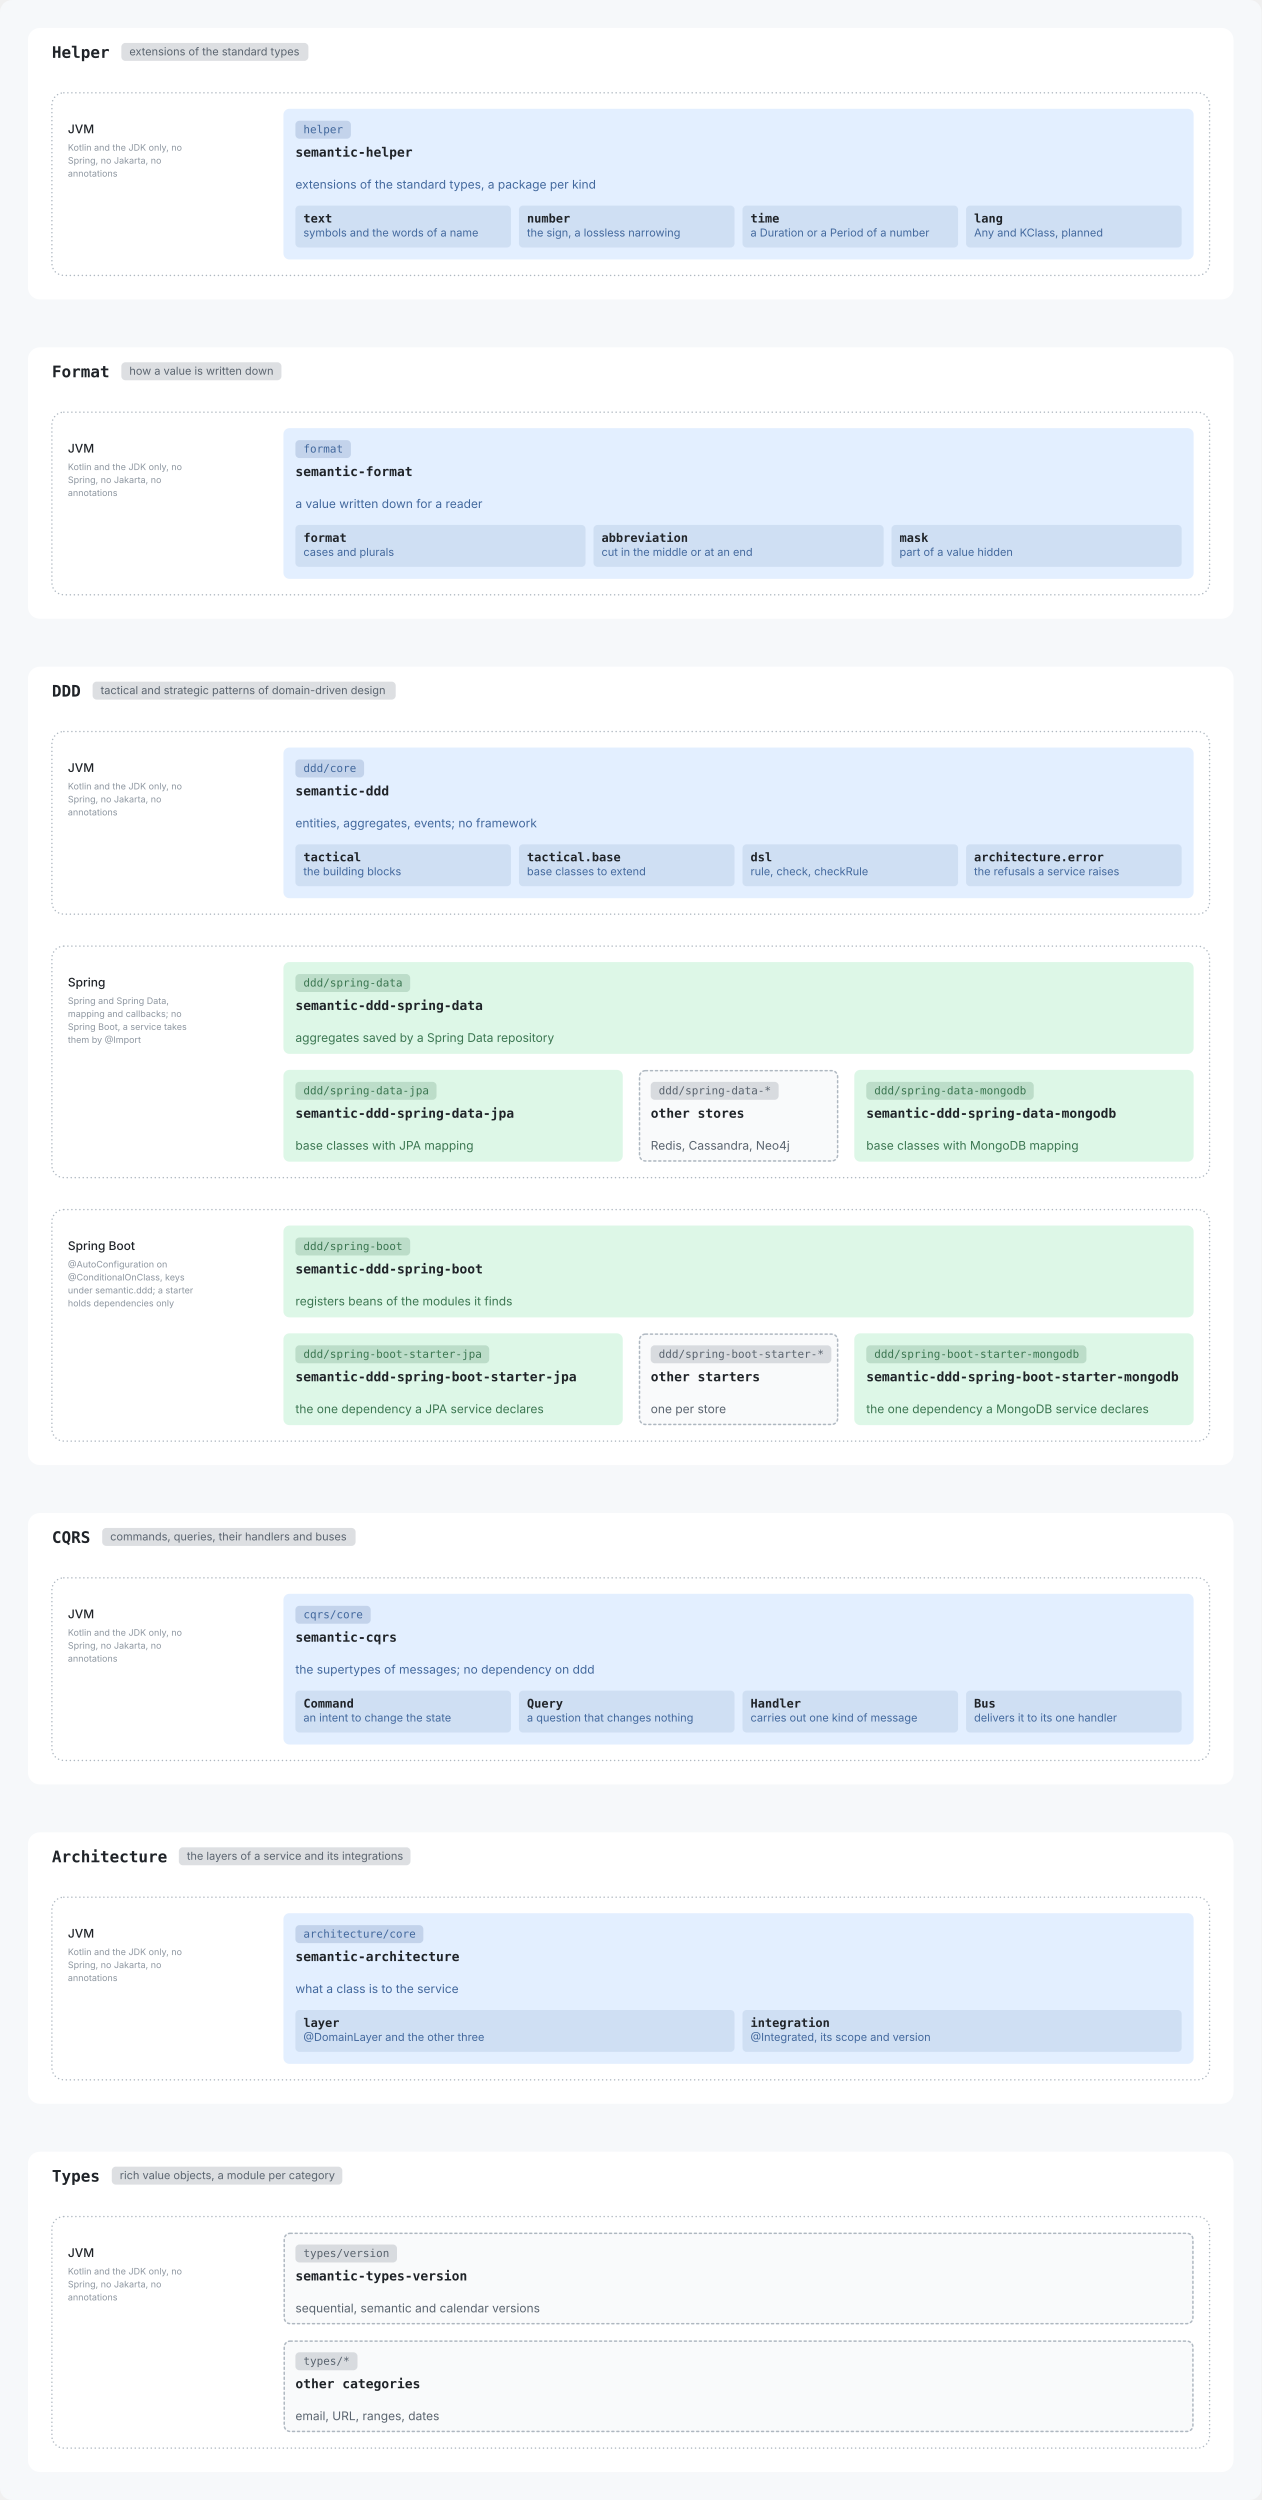
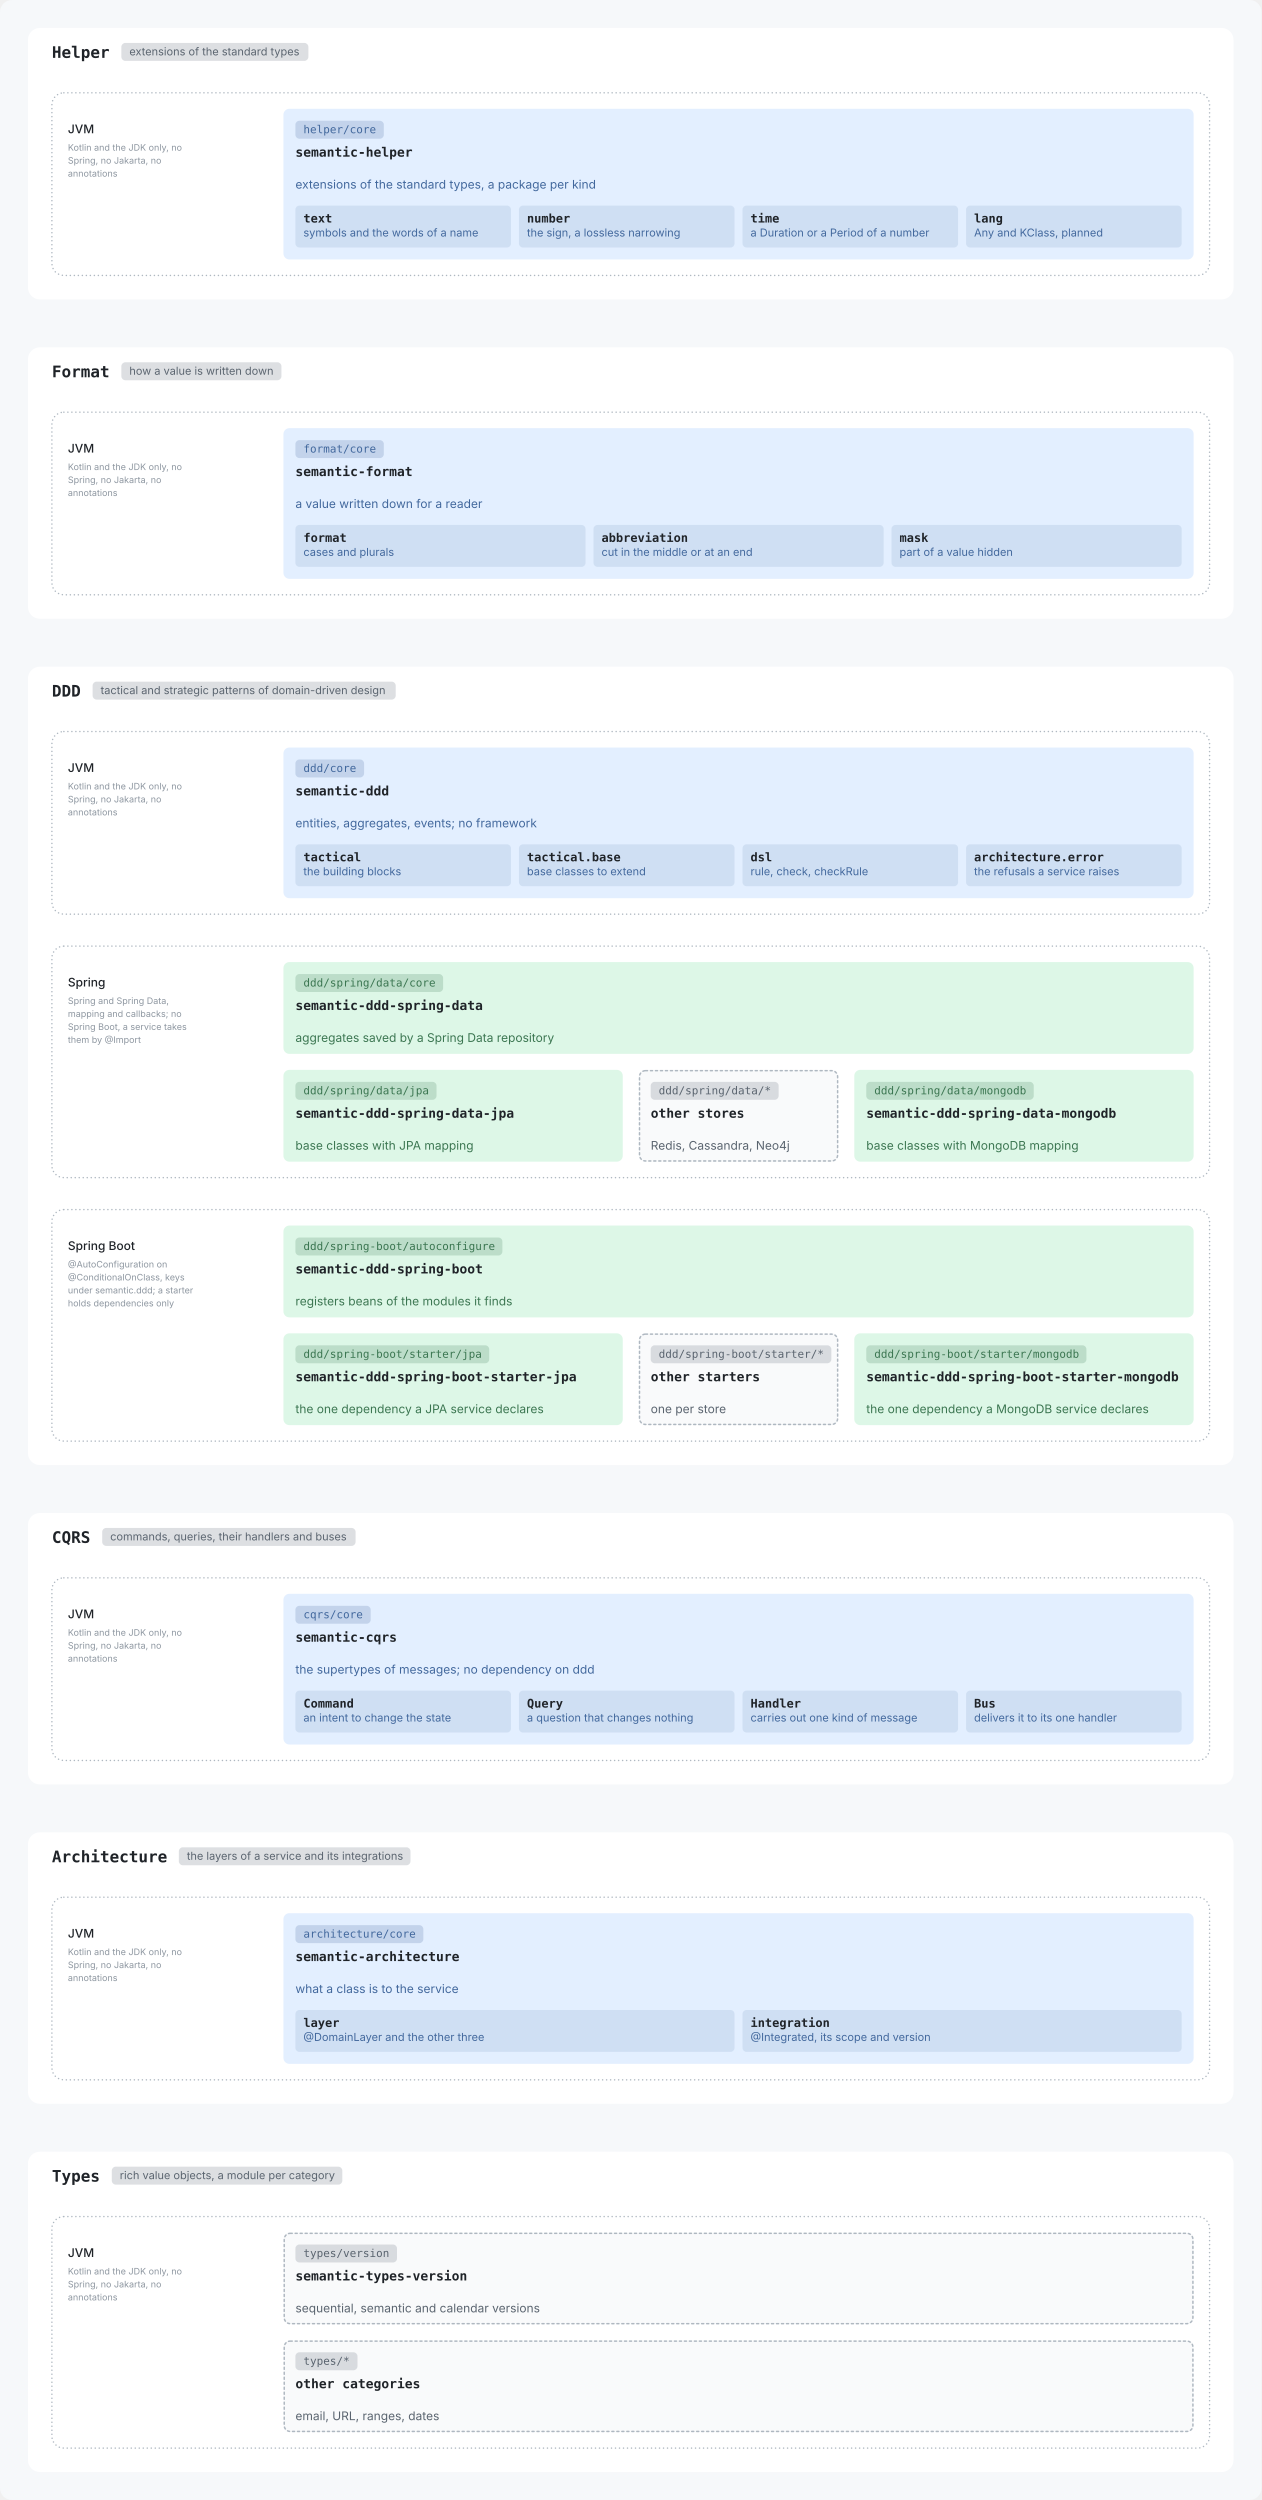
<svg xmlns="http://www.w3.org/2000/svg" viewBox="0 0 1264 2505" width="1264" height="2505" role="img">
  <rect width="1264" height="2505" rx="12" fill="#F6F8FA" />
  <g transform="translate(12,12)">
    <rect x="16.0" y="16.0" width="1208.0" height="272.0" rx="12" fill="#FFFFFF" />
    <text x="40.0" y="46.0" font-family="ui-monospace, SFMono-Regular, 'SF Mono', Menlo, Consolas, monospace" font-size="16" font-weight="600" fill="#1F2328" text-anchor="start">Helper</text>
    <rect x="109.6" y="31.0" width="187.4" height="18" rx="4" fill="#59636E" fill-opacity="0.2" />
    <text x="117.6" y="43.5" font-family="-apple-system, BlinkMacSystemFont, 'Segoe UI', Inter, Helvetica, Arial, sans-serif" font-size="11" font-weight="400" fill="#59636E" text-anchor="start">extensions of the standard types</text>
    <rect x="40" y="81" width="1160" height="183" rx="12" fill="none" stroke="#AFB8C1" stroke-width="1.5" stroke-linecap="round" stroke-dasharray="0.01 4" />
    <text x="56.0" y="121.5" font-family="-apple-system, BlinkMacSystemFont, 'Segoe UI', Inter, Helvetica, Arial, sans-serif" font-size="12" font-weight="500" fill="#1F2328" text-anchor="start">JVM</text>
    <text x="56.0" y="139.0" font-family="-apple-system, BlinkMacSystemFont, 'Segoe UI', Inter, Helvetica, Arial, sans-serif" font-size="9" font-weight="400" fill="#8C959F" text-anchor="start">Kotlin and the JDK only, no</text>
    <text x="56.0" y="152.0" font-family="-apple-system, BlinkMacSystemFont, 'Segoe UI', Inter, Helvetica, Arial, sans-serif" font-size="9" font-weight="400" fill="#8C959F" text-anchor="start">Spring, no Jakarta, no</text>
    <text x="56.0" y="165.0" font-family="-apple-system, BlinkMacSystemFont, 'Segoe UI', Inter, Helvetica, Arial, sans-serif" font-size="9" font-weight="400" fill="#8C959F" text-anchor="start">annotations</text>
    <rect x="272.0" y="97.0" width="912.0" height="151.0" rx="6" fill="#E3EFFF" />
-     <rect x="284.0" y="109.0" width="55.6" height="18" rx="4" fill="#41679C" fill-opacity="0.2" />
-     <text x="292.0" y="121.5" font-family="ui-monospace, SFMono-Regular, 'SF Mono', Menlo, Consolas, monospace" font-size="11" font-weight="400" fill="#41679C" text-anchor="start">helper</text>
+     <rect x="284.0" y="109.0" width="88.6" height="18" rx="4" fill="#41679C" fill-opacity="0.2" />
+     <text x="292.0" y="121.5" font-family="ui-monospace, SFMono-Regular, 'SF Mono', Menlo, Consolas, monospace" font-size="11" font-weight="400" fill="#41679C" text-anchor="start">helper/core</text>
    <text x="284.0" y="145.0" font-family="ui-monospace, SFMono-Regular, 'SF Mono', Menlo, Consolas, monospace" font-size="13" font-weight="600" fill="#1F2328" text-anchor="start">semantic-helper</text>
    <text x="284.0" y="177.0" font-family="-apple-system, BlinkMacSystemFont, 'Segoe UI', Inter, Helvetica, Arial, sans-serif" font-size="12" font-weight="400" fill="#41679C" text-anchor="start">extensions of the standard types, a package per kind</text>
    <rect x="284.0" y="194.0" width="216.0" height="42" rx="4" fill="#41679C" fill-opacity="0.12" />
    <text x="292.0" y="211.0" font-family="ui-monospace, SFMono-Regular, 'SF Mono', Menlo, Consolas, monospace" font-size="12" font-weight="600" fill="#1F2328" text-anchor="start">text</text>
    <text x="292.0" y="225.0" font-family="-apple-system, BlinkMacSystemFont, 'Segoe UI', Inter, Helvetica, Arial, sans-serif" font-size="11" font-weight="400" fill="#41679C" text-anchor="start">symbols and the words of a name</text>
    <rect x="508.0" y="194.0" width="216.0" height="42" rx="4" fill="#41679C" fill-opacity="0.12" />
    <text x="516.0" y="211.0" font-family="ui-monospace, SFMono-Regular, 'SF Mono', Menlo, Consolas, monospace" font-size="12" font-weight="600" fill="#1F2328" text-anchor="start">number</text>
    <text x="516.0" y="225.0" font-family="-apple-system, BlinkMacSystemFont, 'Segoe UI', Inter, Helvetica, Arial, sans-serif" font-size="11" font-weight="400" fill="#41679C" text-anchor="start">the sign, a lossless narrowing</text>
    <rect x="732.0" y="194.0" width="216.0" height="42" rx="4" fill="#41679C" fill-opacity="0.12" />
    <text x="740.0" y="211.0" font-family="ui-monospace, SFMono-Regular, 'SF Mono', Menlo, Consolas, monospace" font-size="12" font-weight="600" fill="#1F2328" text-anchor="start">time</text>
    <text x="740.0" y="225.0" font-family="-apple-system, BlinkMacSystemFont, 'Segoe UI', Inter, Helvetica, Arial, sans-serif" font-size="11" font-weight="400" fill="#41679C" text-anchor="start">a Duration or a Period of a number</text>
    <rect x="956.0" y="194.0" width="216.0" height="42" rx="4" fill="#41679C" fill-opacity="0.12" />
    <text x="964.0" y="211.0" font-family="ui-monospace, SFMono-Regular, 'SF Mono', Menlo, Consolas, monospace" font-size="12" font-weight="600" fill="#1F2328" text-anchor="start">lang</text>
    <text x="964.0" y="225.0" font-family="-apple-system, BlinkMacSystemFont, 'Segoe UI', Inter, Helvetica, Arial, sans-serif" font-size="11" font-weight="400" fill="#41679C" text-anchor="start">Any and KClass, planned</text>
    <rect x="16.0" y="336.0" width="1208.0" height="272.0" rx="12" fill="#FFFFFF" />
    <text x="40.0" y="366.0" font-family="ui-monospace, SFMono-Regular, 'SF Mono', Menlo, Consolas, monospace" font-size="16" font-weight="600" fill="#1F2328" text-anchor="start">Format</text>
    <rect x="109.6" y="351.0" width="160.4" height="18" rx="4" fill="#59636E" fill-opacity="0.2" />
    <text x="117.6" y="363.5" font-family="-apple-system, BlinkMacSystemFont, 'Segoe UI', Inter, Helvetica, Arial, sans-serif" font-size="11" font-weight="400" fill="#59636E" text-anchor="start">how a value is written down</text>
    <rect x="40" y="401" width="1160" height="183" rx="12" fill="none" stroke="#AFB8C1" stroke-width="1.5" stroke-linecap="round" stroke-dasharray="0.01 4" />
    <text x="56.0" y="441.5" font-family="-apple-system, BlinkMacSystemFont, 'Segoe UI', Inter, Helvetica, Arial, sans-serif" font-size="12" font-weight="500" fill="#1F2328" text-anchor="start">JVM</text>
    <text x="56.0" y="459.0" font-family="-apple-system, BlinkMacSystemFont, 'Segoe UI', Inter, Helvetica, Arial, sans-serif" font-size="9" font-weight="400" fill="#8C959F" text-anchor="start">Kotlin and the JDK only, no</text>
    <text x="56.0" y="472.0" font-family="-apple-system, BlinkMacSystemFont, 'Segoe UI', Inter, Helvetica, Arial, sans-serif" font-size="9" font-weight="400" fill="#8C959F" text-anchor="start">Spring, no Jakarta, no</text>
    <text x="56.0" y="485.0" font-family="-apple-system, BlinkMacSystemFont, 'Segoe UI', Inter, Helvetica, Arial, sans-serif" font-size="9" font-weight="400" fill="#8C959F" text-anchor="start">annotations</text>
    <rect x="272.0" y="417.0" width="912.0" height="151.0" rx="6" fill="#E3EFFF" />
-     <rect x="284.0" y="429.0" width="55.6" height="18" rx="4" fill="#41679C" fill-opacity="0.2" />
-     <text x="292.0" y="441.5" font-family="ui-monospace, SFMono-Regular, 'SF Mono', Menlo, Consolas, monospace" font-size="11" font-weight="400" fill="#41679C" text-anchor="start">format</text>
+     <rect x="284.0" y="429.0" width="88.6" height="18" rx="4" fill="#41679C" fill-opacity="0.2" />
+     <text x="292.0" y="441.5" font-family="ui-monospace, SFMono-Regular, 'SF Mono', Menlo, Consolas, monospace" font-size="11" font-weight="400" fill="#41679C" text-anchor="start">format/core</text>
    <text x="284.0" y="465.0" font-family="ui-monospace, SFMono-Regular, 'SF Mono', Menlo, Consolas, monospace" font-size="13" font-weight="600" fill="#1F2328" text-anchor="start">semantic-format</text>
    <text x="284.0" y="497.0" font-family="-apple-system, BlinkMacSystemFont, 'Segoe UI', Inter, Helvetica, Arial, sans-serif" font-size="12" font-weight="400" fill="#41679C" text-anchor="start">a value written down for a reader</text>
    <rect x="284.0" y="514.0" width="290.7" height="42" rx="4" fill="#41679C" fill-opacity="0.12" />
    <text x="292.0" y="531.0" font-family="ui-monospace, SFMono-Regular, 'SF Mono', Menlo, Consolas, monospace" font-size="12" font-weight="600" fill="#1F2328" text-anchor="start">format</text>
    <text x="292.0" y="545.0" font-family="-apple-system, BlinkMacSystemFont, 'Segoe UI', Inter, Helvetica, Arial, sans-serif" font-size="11" font-weight="400" fill="#41679C" text-anchor="start">cases and plurals</text>
    <rect x="582.7" y="514.0" width="290.7" height="42" rx="4" fill="#41679C" fill-opacity="0.12" />
    <text x="590.7" y="531.0" font-family="ui-monospace, SFMono-Regular, 'SF Mono', Menlo, Consolas, monospace" font-size="12" font-weight="600" fill="#1F2328" text-anchor="start">abbreviation</text>
    <text x="590.7" y="545.0" font-family="-apple-system, BlinkMacSystemFont, 'Segoe UI', Inter, Helvetica, Arial, sans-serif" font-size="11" font-weight="400" fill="#41679C" text-anchor="start">cut in the middle or at an end</text>
    <rect x="881.3" y="514.0" width="290.7" height="42" rx="4" fill="#41679C" fill-opacity="0.12" />
    <text x="889.3" y="531.0" font-family="ui-monospace, SFMono-Regular, 'SF Mono', Menlo, Consolas, monospace" font-size="12" font-weight="600" fill="#1F2328" text-anchor="start">mask</text>
    <text x="889.3" y="545.0" font-family="-apple-system, BlinkMacSystemFont, 'Segoe UI', Inter, Helvetica, Arial, sans-serif" font-size="11" font-weight="400" fill="#41679C" text-anchor="start">part of a value hidden</text>
    <rect x="16.0" y="656.0" width="1208.0" height="800.0" rx="12" fill="#FFFFFF" />
    <text x="40.0" y="686.0" font-family="ui-monospace, SFMono-Regular, 'SF Mono', Menlo, Consolas, monospace" font-size="16" font-weight="600" fill="#1F2328" text-anchor="start">DDD</text>
    <rect x="80.8" y="671.0" width="303.7" height="18" rx="4" fill="#59636E" fill-opacity="0.2" />
    <text x="88.8" y="683.5" font-family="-apple-system, BlinkMacSystemFont, 'Segoe UI', Inter, Helvetica, Arial, sans-serif" font-size="11" font-weight="400" fill="#59636E" text-anchor="start">tactical and strategic patterns of domain-driven design</text>
    <rect x="40" y="721" width="1160" height="183" rx="12" fill="none" stroke="#AFB8C1" stroke-width="1.5" stroke-linecap="round" stroke-dasharray="0.01 4" />
    <text x="56.0" y="761.5" font-family="-apple-system, BlinkMacSystemFont, 'Segoe UI', Inter, Helvetica, Arial, sans-serif" font-size="12" font-weight="500" fill="#1F2328" text-anchor="start">JVM</text>
    <text x="56.0" y="779.0" font-family="-apple-system, BlinkMacSystemFont, 'Segoe UI', Inter, Helvetica, Arial, sans-serif" font-size="9" font-weight="400" fill="#8C959F" text-anchor="start">Kotlin and the JDK only, no</text>
    <text x="56.0" y="792.0" font-family="-apple-system, BlinkMacSystemFont, 'Segoe UI', Inter, Helvetica, Arial, sans-serif" font-size="9" font-weight="400" fill="#8C959F" text-anchor="start">Spring, no Jakarta, no</text>
    <text x="56.0" y="805.0" font-family="-apple-system, BlinkMacSystemFont, 'Segoe UI', Inter, Helvetica, Arial, sans-serif" font-size="9" font-weight="400" fill="#8C959F" text-anchor="start">annotations</text>
    <rect x="272.0" y="737.0" width="912.0" height="151.0" rx="6" fill="#E3EFFF" />
    <rect x="284.0" y="749.0" width="68.8" height="18" rx="4" fill="#41679C" fill-opacity="0.2" />
    <text x="292.0" y="761.5" font-family="ui-monospace, SFMono-Regular, 'SF Mono', Menlo, Consolas, monospace" font-size="11" font-weight="400" fill="#41679C" text-anchor="start">ddd/core</text>
    <text x="284.0" y="785.0" font-family="ui-monospace, SFMono-Regular, 'SF Mono', Menlo, Consolas, monospace" font-size="13" font-weight="600" fill="#1F2328" text-anchor="start">semantic-ddd</text>
    <text x="284.0" y="817.0" font-family="-apple-system, BlinkMacSystemFont, 'Segoe UI', Inter, Helvetica, Arial, sans-serif" font-size="12" font-weight="400" fill="#41679C" text-anchor="start">entities, aggregates, events; no framework</text>
    <rect x="284.0" y="834.0" width="216.0" height="42" rx="4" fill="#41679C" fill-opacity="0.12" />
    <text x="292.0" y="851.0" font-family="ui-monospace, SFMono-Regular, 'SF Mono', Menlo, Consolas, monospace" font-size="12" font-weight="600" fill="#1F2328" text-anchor="start">tactical</text>
    <text x="292.0" y="865.0" font-family="-apple-system, BlinkMacSystemFont, 'Segoe UI', Inter, Helvetica, Arial, sans-serif" font-size="11" font-weight="400" fill="#41679C" text-anchor="start">the building blocks</text>
    <rect x="508.0" y="834.0" width="216.0" height="42" rx="4" fill="#41679C" fill-opacity="0.12" />
    <text x="516.0" y="851.0" font-family="ui-monospace, SFMono-Regular, 'SF Mono', Menlo, Consolas, monospace" font-size="12" font-weight="600" fill="#1F2328" text-anchor="start">tactical.base</text>
    <text x="516.0" y="865.0" font-family="-apple-system, BlinkMacSystemFont, 'Segoe UI', Inter, Helvetica, Arial, sans-serif" font-size="11" font-weight="400" fill="#41679C" text-anchor="start">base classes to extend</text>
    <rect x="732.0" y="834.0" width="216.0" height="42" rx="4" fill="#41679C" fill-opacity="0.12" />
    <text x="740.0" y="851.0" font-family="ui-monospace, SFMono-Regular, 'SF Mono', Menlo, Consolas, monospace" font-size="12" font-weight="600" fill="#1F2328" text-anchor="start">dsl</text>
    <text x="740.0" y="865.0" font-family="-apple-system, BlinkMacSystemFont, 'Segoe UI', Inter, Helvetica, Arial, sans-serif" font-size="11" font-weight="400" fill="#41679C" text-anchor="start">rule, check, checkRule</text>
    <rect x="956.0" y="834.0" width="216.0" height="42" rx="4" fill="#41679C" fill-opacity="0.12" />
    <text x="964.0" y="851.0" font-family="ui-monospace, SFMono-Regular, 'SF Mono', Menlo, Consolas, monospace" font-size="12" font-weight="600" fill="#1F2328" text-anchor="start">architecture.error</text>
    <text x="964.0" y="865.0" font-family="-apple-system, BlinkMacSystemFont, 'Segoe UI', Inter, Helvetica, Arial, sans-serif" font-size="11" font-weight="400" fill="#41679C" text-anchor="start">the refusals a service raises</text>
    <rect x="40" y="936" width="1160" height="232" rx="12" fill="none" stroke="#AFB8C1" stroke-width="1.5" stroke-linecap="round" stroke-dasharray="0.01 4" />
    <text x="56.0" y="976.5" font-family="-apple-system, BlinkMacSystemFont, 'Segoe UI', Inter, Helvetica, Arial, sans-serif" font-size="12" font-weight="500" fill="#1F2328" text-anchor="start">Spring</text>
    <text x="56.0" y="994.0" font-family="-apple-system, BlinkMacSystemFont, 'Segoe UI', Inter, Helvetica, Arial, sans-serif" font-size="9" font-weight="400" fill="#8C959F" text-anchor="start">Spring and Spring Data,</text>
    <text x="56.0" y="1007.0" font-family="-apple-system, BlinkMacSystemFont, 'Segoe UI', Inter, Helvetica, Arial, sans-serif" font-size="9" font-weight="400" fill="#8C959F" text-anchor="start">mapping and callbacks; no</text>
    <text x="56.0" y="1020.0" font-family="-apple-system, BlinkMacSystemFont, 'Segoe UI', Inter, Helvetica, Arial, sans-serif" font-size="9" font-weight="400" fill="#8C959F" text-anchor="start">Spring Boot, a service takes</text>
    <text x="56.0" y="1033.0" font-family="-apple-system, BlinkMacSystemFont, 'Segoe UI', Inter, Helvetica, Arial, sans-serif" font-size="9" font-weight="400" fill="#8C959F" text-anchor="start">them by @Import</text>
    <rect x="272.0" y="952.0" width="912.0" height="92.0" rx="6" fill="#DDF7E7" />
-     <rect x="284.0" y="964.0" width="115.0" height="18" rx="4" fill="#3A7550" fill-opacity="0.2" />
-     <text x="292.0" y="976.5" font-family="ui-monospace, SFMono-Regular, 'SF Mono', Menlo, Consolas, monospace" font-size="11" font-weight="400" fill="#3A7550" text-anchor="start">ddd/spring-data</text>
+     <rect x="284.0" y="964.0" width="148.0" height="18" rx="4" fill="#3A7550" fill-opacity="0.2" />
+     <text x="292.0" y="976.5" font-family="ui-monospace, SFMono-Regular, 'SF Mono', Menlo, Consolas, monospace" font-size="11" font-weight="400" fill="#3A7550" text-anchor="start">ddd/spring/data/core</text>
    <text x="284.0" y="1000.0" font-family="ui-monospace, SFMono-Regular, 'SF Mono', Menlo, Consolas, monospace" font-size="13" font-weight="600" fill="#1F2328" text-anchor="start">semantic-ddd-spring-data</text>
    <text x="284.0" y="1032.0" font-family="-apple-system, BlinkMacSystemFont, 'Segoe UI', Inter, Helvetica, Arial, sans-serif" font-size="12" font-weight="400" fill="#3A7550" text-anchor="start">aggregates saved by a Spring Data repository</text>
    <rect x="272.0" y="1060.0" width="340.0" height="92.0" rx="6" fill="#DDF7E7" />
    <rect x="284.0" y="1072.0" width="141.4" height="18" rx="4" fill="#3A7550" fill-opacity="0.2" />
-     <text x="292.0" y="1084.5" font-family="ui-monospace, SFMono-Regular, 'SF Mono', Menlo, Consolas, monospace" font-size="11" font-weight="400" fill="#3A7550" text-anchor="start">ddd/spring-data-jpa</text>
+     <text x="292.0" y="1084.5" font-family="ui-monospace, SFMono-Regular, 'SF Mono', Menlo, Consolas, monospace" font-size="11" font-weight="400" fill="#3A7550" text-anchor="start">ddd/spring/data/jpa</text>
    <text x="284.0" y="1108.0" font-family="ui-monospace, SFMono-Regular, 'SF Mono', Menlo, Consolas, monospace" font-size="13" font-weight="600" fill="#1F2328" text-anchor="start">semantic-ddd-spring-data-jpa</text>
    <text x="284.0" y="1140.0" font-family="-apple-system, BlinkMacSystemFont, 'Segoe UI', Inter, Helvetica, Arial, sans-serif" font-size="12" font-weight="400" fill="#3A7550" text-anchor="start">base classes with JPA mapping</text>
    <rect x="628.0" y="1060.0" width="200.0" height="92.0" rx="6" fill="#F9FAFB" />
    <rect x="640.0" y="1072.0" width="128.2" height="18" rx="4" fill="#59636E" fill-opacity="0.2" />
-     <text x="648.0" y="1084.5" font-family="ui-monospace, SFMono-Regular, 'SF Mono', Menlo, Consolas, monospace" font-size="11" font-weight="400" fill="#59636E" text-anchor="start">ddd/spring-data-*</text>
+     <text x="648.0" y="1084.5" font-family="ui-monospace, SFMono-Regular, 'SF Mono', Menlo, Consolas, monospace" font-size="11" font-weight="400" fill="#59636E" text-anchor="start">ddd/spring/data/*</text>
    <text x="640.0" y="1108.0" font-family="ui-monospace, SFMono-Regular, 'SF Mono', Menlo, Consolas, monospace" font-size="13" font-weight="600" fill="#1F2328" text-anchor="start">other stores</text>
    <text x="640.0" y="1140.0" font-family="-apple-system, BlinkMacSystemFont, 'Segoe UI', Inter, Helvetica, Arial, sans-serif" font-size="12" font-weight="400" fill="#59636E" text-anchor="start">Redis, Cassandra, Neo4j</text>
    <rect x="628.8" y="1060.8" width="198.5" height="90.5" rx="6" fill="none" stroke="#AFB8C1" stroke-width="1.5" stroke-dasharray="2 3" stroke-linecap="round" />
    <rect x="844.0" y="1060.0" width="340.0" height="92.0" rx="6" fill="#DDF7E7" />
    <rect x="856.0" y="1072.0" width="167.8" height="18" rx="4" fill="#3A7550" fill-opacity="0.2" />
-     <text x="864.0" y="1084.5" font-family="ui-monospace, SFMono-Regular, 'SF Mono', Menlo, Consolas, monospace" font-size="11" font-weight="400" fill="#3A7550" text-anchor="start">ddd/spring-data-mongodb</text>
+     <text x="864.0" y="1084.5" font-family="ui-monospace, SFMono-Regular, 'SF Mono', Menlo, Consolas, monospace" font-size="11" font-weight="400" fill="#3A7550" text-anchor="start">ddd/spring/data/mongodb</text>
    <text x="856.0" y="1108.0" font-family="ui-monospace, SFMono-Regular, 'SF Mono', Menlo, Consolas, monospace" font-size="13" font-weight="600" fill="#1F2328" text-anchor="start">semantic-ddd-spring-data-mongodb</text>
    <text x="856.0" y="1140.0" font-family="-apple-system, BlinkMacSystemFont, 'Segoe UI', Inter, Helvetica, Arial, sans-serif" font-size="12" font-weight="400" fill="#3A7550" text-anchor="start">base classes with MongoDB mapping</text>
    <rect x="40" y="1200" width="1160" height="232" rx="12" fill="none" stroke="#AFB8C1" stroke-width="1.5" stroke-linecap="round" stroke-dasharray="0.01 4" />
    <text x="56.0" y="1240.5" font-family="-apple-system, BlinkMacSystemFont, 'Segoe UI', Inter, Helvetica, Arial, sans-serif" font-size="12" font-weight="500" fill="#1F2328" text-anchor="start">Spring Boot</text>
    <text x="56.0" y="1258.0" font-family="-apple-system, BlinkMacSystemFont, 'Segoe UI', Inter, Helvetica, Arial, sans-serif" font-size="9" font-weight="400" fill="#8C959F" text-anchor="start">@AutoConfiguration on</text>
    <text x="56.0" y="1271.0" font-family="-apple-system, BlinkMacSystemFont, 'Segoe UI', Inter, Helvetica, Arial, sans-serif" font-size="9" font-weight="400" fill="#8C959F" text-anchor="start">@ConditionalOnClass, keys</text>
    <text x="56.0" y="1284.0" font-family="-apple-system, BlinkMacSystemFont, 'Segoe UI', Inter, Helvetica, Arial, sans-serif" font-size="9" font-weight="400" fill="#8C959F" text-anchor="start">under semantic.ddd; a starter</text>
    <text x="56.0" y="1297.0" font-family="-apple-system, BlinkMacSystemFont, 'Segoe UI', Inter, Helvetica, Arial, sans-serif" font-size="9" font-weight="400" fill="#8C959F" text-anchor="start">holds dependencies only</text>
    <rect x="272.0" y="1216.0" width="912.0" height="92.0" rx="6" fill="#DDF7E7" />
-     <rect x="284.0" y="1228.0" width="115.0" height="18" rx="4" fill="#3A7550" fill-opacity="0.2" />
-     <text x="292.0" y="1240.5" font-family="ui-monospace, SFMono-Regular, 'SF Mono', Menlo, Consolas, monospace" font-size="11" font-weight="400" fill="#3A7550" text-anchor="start">ddd/spring-boot</text>
+     <rect x="284.0" y="1228.0" width="207.4" height="18" rx="4" fill="#3A7550" fill-opacity="0.2" />
+     <text x="292.0" y="1240.5" font-family="ui-monospace, SFMono-Regular, 'SF Mono', Menlo, Consolas, monospace" font-size="11" font-weight="400" fill="#3A7550" text-anchor="start">ddd/spring-boot/autoconfigure</text>
    <text x="284.0" y="1264.0" font-family="ui-monospace, SFMono-Regular, 'SF Mono', Menlo, Consolas, monospace" font-size="13" font-weight="600" fill="#1F2328" text-anchor="start">semantic-ddd-spring-boot</text>
    <text x="284.0" y="1296.0" font-family="-apple-system, BlinkMacSystemFont, 'Segoe UI', Inter, Helvetica, Arial, sans-serif" font-size="12" font-weight="400" fill="#3A7550" text-anchor="start">registers beans of the modules it finds</text>
    <rect x="272.0" y="1324.0" width="340.0" height="92.0" rx="6" fill="#DDF7E7" />
    <rect x="284.0" y="1336.0" width="194.2" height="18" rx="4" fill="#3A7550" fill-opacity="0.2" />
-     <text x="292.0" y="1348.5" font-family="ui-monospace, SFMono-Regular, 'SF Mono', Menlo, Consolas, monospace" font-size="11" font-weight="400" fill="#3A7550" text-anchor="start">ddd/spring-boot-starter-jpa</text>
+     <text x="292.0" y="1348.5" font-family="ui-monospace, SFMono-Regular, 'SF Mono', Menlo, Consolas, monospace" font-size="11" font-weight="400" fill="#3A7550" text-anchor="start">ddd/spring-boot/starter/jpa</text>
    <text x="284.0" y="1372.0" font-family="ui-monospace, SFMono-Regular, 'SF Mono', Menlo, Consolas, monospace" font-size="13" font-weight="600" fill="#1F2328" text-anchor="start">semantic-ddd-spring-boot-starter-jpa</text>
    <text x="284.0" y="1404.0" font-family="-apple-system, BlinkMacSystemFont, 'Segoe UI', Inter, Helvetica, Arial, sans-serif" font-size="12" font-weight="400" fill="#3A7550" text-anchor="start">the one dependency a JPA service declares</text>
    <rect x="628.0" y="1324.0" width="200.0" height="92.0" rx="6" fill="#F9FAFB" />
    <rect x="640.0" y="1336.0" width="181.0" height="18" rx="4" fill="#59636E" fill-opacity="0.2" />
-     <text x="648.0" y="1348.5" font-family="ui-monospace, SFMono-Regular, 'SF Mono', Menlo, Consolas, monospace" font-size="11" font-weight="400" fill="#59636E" text-anchor="start">ddd/spring-boot-starter-*</text>
+     <text x="648.0" y="1348.5" font-family="ui-monospace, SFMono-Regular, 'SF Mono', Menlo, Consolas, monospace" font-size="11" font-weight="400" fill="#59636E" text-anchor="start">ddd/spring-boot/starter/*</text>
    <text x="640.0" y="1372.0" font-family="ui-monospace, SFMono-Regular, 'SF Mono', Menlo, Consolas, monospace" font-size="13" font-weight="600" fill="#1F2328" text-anchor="start">other starters</text>
    <text x="640.0" y="1404.0" font-family="-apple-system, BlinkMacSystemFont, 'Segoe UI', Inter, Helvetica, Arial, sans-serif" font-size="12" font-weight="400" fill="#59636E" text-anchor="start">one per store</text>
    <rect x="628.8" y="1324.8" width="198.5" height="90.5" rx="6" fill="none" stroke="#AFB8C1" stroke-width="1.5" stroke-dasharray="2 3" stroke-linecap="round" />
    <rect x="844.0" y="1324.0" width="340.0" height="92.0" rx="6" fill="#DDF7E7" />
    <rect x="856.0" y="1336.0" width="220.6" height="18" rx="4" fill="#3A7550" fill-opacity="0.2" />
-     <text x="864.0" y="1348.5" font-family="ui-monospace, SFMono-Regular, 'SF Mono', Menlo, Consolas, monospace" font-size="11" font-weight="400" fill="#3A7550" text-anchor="start">ddd/spring-boot-starter-mongodb</text>
+     <text x="864.0" y="1348.5" font-family="ui-monospace, SFMono-Regular, 'SF Mono', Menlo, Consolas, monospace" font-size="11" font-weight="400" fill="#3A7550" text-anchor="start">ddd/spring-boot/starter/mongodb</text>
    <text x="856.0" y="1372.0" font-family="ui-monospace, SFMono-Regular, 'SF Mono', Menlo, Consolas, monospace" font-size="13" font-weight="600" fill="#1F2328" text-anchor="start">semantic-ddd-spring-boot-starter-mongodb</text>
    <text x="856.0" y="1404.0" font-family="-apple-system, BlinkMacSystemFont, 'Segoe UI', Inter, Helvetica, Arial, sans-serif" font-size="12" font-weight="400" fill="#3A7550" text-anchor="start">the one dependency a MongoDB service declares</text>
    <rect x="16.0" y="1504.0" width="1208.0" height="272.0" rx="12" fill="#FFFFFF" />
    <text x="40.0" y="1534.0" font-family="ui-monospace, SFMono-Regular, 'SF Mono', Menlo, Consolas, monospace" font-size="16" font-weight="600" fill="#1F2328" text-anchor="start">CQRS</text>
    <rect x="90.4" y="1519.0" width="253.9" height="18" rx="4" fill="#59636E" fill-opacity="0.2" />
    <text x="98.4" y="1531.5" font-family="-apple-system, BlinkMacSystemFont, 'Segoe UI', Inter, Helvetica, Arial, sans-serif" font-size="11" font-weight="400" fill="#59636E" text-anchor="start">commands, queries, their handlers and buses</text>
    <rect x="40" y="1569" width="1160" height="183" rx="12" fill="none" stroke="#AFB8C1" stroke-width="1.5" stroke-linecap="round" stroke-dasharray="0.01 4" />
    <text x="56.0" y="1609.5" font-family="-apple-system, BlinkMacSystemFont, 'Segoe UI', Inter, Helvetica, Arial, sans-serif" font-size="12" font-weight="500" fill="#1F2328" text-anchor="start">JVM</text>
    <text x="56.0" y="1627.0" font-family="-apple-system, BlinkMacSystemFont, 'Segoe UI', Inter, Helvetica, Arial, sans-serif" font-size="9" font-weight="400" fill="#8C959F" text-anchor="start">Kotlin and the JDK only, no</text>
    <text x="56.0" y="1640.0" font-family="-apple-system, BlinkMacSystemFont, 'Segoe UI', Inter, Helvetica, Arial, sans-serif" font-size="9" font-weight="400" fill="#8C959F" text-anchor="start">Spring, no Jakarta, no</text>
    <text x="56.0" y="1653.0" font-family="-apple-system, BlinkMacSystemFont, 'Segoe UI', Inter, Helvetica, Arial, sans-serif" font-size="9" font-weight="400" fill="#8C959F" text-anchor="start">annotations</text>
    <rect x="272.0" y="1585.0" width="912.0" height="151.0" rx="6" fill="#E3EFFF" />
    <rect x="284.0" y="1597.0" width="75.4" height="18" rx="4" fill="#41679C" fill-opacity="0.2" />
    <text x="292.0" y="1609.5" font-family="ui-monospace, SFMono-Regular, 'SF Mono', Menlo, Consolas, monospace" font-size="11" font-weight="400" fill="#41679C" text-anchor="start">cqrs/core</text>
    <text x="284.0" y="1633.0" font-family="ui-monospace, SFMono-Regular, 'SF Mono', Menlo, Consolas, monospace" font-size="13" font-weight="600" fill="#1F2328" text-anchor="start">semantic-cqrs</text>
    <text x="284.0" y="1665.0" font-family="-apple-system, BlinkMacSystemFont, 'Segoe UI', Inter, Helvetica, Arial, sans-serif" font-size="12" font-weight="400" fill="#41679C" text-anchor="start">the supertypes of messages; no dependency on ddd</text>
    <rect x="284.0" y="1682.0" width="216.0" height="42" rx="4" fill="#41679C" fill-opacity="0.12" />
    <text x="292.0" y="1699.0" font-family="ui-monospace, SFMono-Regular, 'SF Mono', Menlo, Consolas, monospace" font-size="12" font-weight="600" fill="#1F2328" text-anchor="start">Command</text>
    <text x="292.0" y="1713.0" font-family="-apple-system, BlinkMacSystemFont, 'Segoe UI', Inter, Helvetica, Arial, sans-serif" font-size="11" font-weight="400" fill="#41679C" text-anchor="start">an intent to change the state</text>
    <rect x="508.0" y="1682.0" width="216.0" height="42" rx="4" fill="#41679C" fill-opacity="0.12" />
    <text x="516.0" y="1699.0" font-family="ui-monospace, SFMono-Regular, 'SF Mono', Menlo, Consolas, monospace" font-size="12" font-weight="600" fill="#1F2328" text-anchor="start">Query</text>
    <text x="516.0" y="1713.0" font-family="-apple-system, BlinkMacSystemFont, 'Segoe UI', Inter, Helvetica, Arial, sans-serif" font-size="11" font-weight="400" fill="#41679C" text-anchor="start">a question that changes nothing</text>
    <rect x="732.0" y="1682.0" width="216.0" height="42" rx="4" fill="#41679C" fill-opacity="0.12" />
    <text x="740.0" y="1699.0" font-family="ui-monospace, SFMono-Regular, 'SF Mono', Menlo, Consolas, monospace" font-size="12" font-weight="600" fill="#1F2328" text-anchor="start">Handler</text>
    <text x="740.0" y="1713.0" font-family="-apple-system, BlinkMacSystemFont, 'Segoe UI', Inter, Helvetica, Arial, sans-serif" font-size="11" font-weight="400" fill="#41679C" text-anchor="start">carries out one kind of message</text>
    <rect x="956.0" y="1682.0" width="216.0" height="42" rx="4" fill="#41679C" fill-opacity="0.12" />
    <text x="964.0" y="1699.0" font-family="ui-monospace, SFMono-Regular, 'SF Mono', Menlo, Consolas, monospace" font-size="12" font-weight="600" fill="#1F2328" text-anchor="start">Bus</text>
    <text x="964.0" y="1713.0" font-family="-apple-system, BlinkMacSystemFont, 'Segoe UI', Inter, Helvetica, Arial, sans-serif" font-size="11" font-weight="400" fill="#41679C" text-anchor="start">delivers it to its one handler</text>
    <rect x="16.0" y="1824.0" width="1208.0" height="272.0" rx="12" fill="#FFFFFF" />
    <text x="40.0" y="1854.0" font-family="ui-monospace, SFMono-Regular, 'SF Mono', Menlo, Consolas, monospace" font-size="16" font-weight="600" fill="#1F2328" text-anchor="start">Architecture</text>
    <rect x="167.2" y="1839.0" width="232.1" height="18" rx="4" fill="#59636E" fill-opacity="0.2" />
    <text x="175.2" y="1851.5" font-family="-apple-system, BlinkMacSystemFont, 'Segoe UI', Inter, Helvetica, Arial, sans-serif" font-size="11" font-weight="400" fill="#59636E" text-anchor="start">the layers of a service and its integrations</text>
    <rect x="40" y="1889" width="1160" height="183" rx="12" fill="none" stroke="#AFB8C1" stroke-width="1.5" stroke-linecap="round" stroke-dasharray="0.01 4" />
    <text x="56.0" y="1929.5" font-family="-apple-system, BlinkMacSystemFont, 'Segoe UI', Inter, Helvetica, Arial, sans-serif" font-size="12" font-weight="500" fill="#1F2328" text-anchor="start">JVM</text>
    <text x="56.0" y="1947.0" font-family="-apple-system, BlinkMacSystemFont, 'Segoe UI', Inter, Helvetica, Arial, sans-serif" font-size="9" font-weight="400" fill="#8C959F" text-anchor="start">Kotlin and the JDK only, no</text>
    <text x="56.0" y="1960.0" font-family="-apple-system, BlinkMacSystemFont, 'Segoe UI', Inter, Helvetica, Arial, sans-serif" font-size="9" font-weight="400" fill="#8C959F" text-anchor="start">Spring, no Jakarta, no</text>
    <text x="56.0" y="1973.0" font-family="-apple-system, BlinkMacSystemFont, 'Segoe UI', Inter, Helvetica, Arial, sans-serif" font-size="9" font-weight="400" fill="#8C959F" text-anchor="start">annotations</text>
    <rect x="272.0" y="1905.0" width="912.0" height="151.0" rx="6" fill="#E3EFFF" />
    <rect x="284.0" y="1917.0" width="128.2" height="18" rx="4" fill="#41679C" fill-opacity="0.2" />
    <text x="292.0" y="1929.5" font-family="ui-monospace, SFMono-Regular, 'SF Mono', Menlo, Consolas, monospace" font-size="11" font-weight="400" fill="#41679C" text-anchor="start">architecture/core</text>
    <text x="284.0" y="1953.0" font-family="ui-monospace, SFMono-Regular, 'SF Mono', Menlo, Consolas, monospace" font-size="13" font-weight="600" fill="#1F2328" text-anchor="start">semantic-architecture</text>
    <text x="284.0" y="1985.0" font-family="-apple-system, BlinkMacSystemFont, 'Segoe UI', Inter, Helvetica, Arial, sans-serif" font-size="12" font-weight="400" fill="#41679C" text-anchor="start">what a class is to the service</text>
    <rect x="284.0" y="2002.0" width="440.0" height="42" rx="4" fill="#41679C" fill-opacity="0.12" />
    <text x="292.0" y="2019.0" font-family="ui-monospace, SFMono-Regular, 'SF Mono', Menlo, Consolas, monospace" font-size="12" font-weight="600" fill="#1F2328" text-anchor="start">layer</text>
    <text x="292.0" y="2033.0" font-family="-apple-system, BlinkMacSystemFont, 'Segoe UI', Inter, Helvetica, Arial, sans-serif" font-size="11" font-weight="400" fill="#41679C" text-anchor="start">@DomainLayer and the other three</text>
    <rect x="732.0" y="2002.0" width="440.0" height="42" rx="4" fill="#41679C" fill-opacity="0.12" />
    <text x="740.0" y="2019.0" font-family="ui-monospace, SFMono-Regular, 'SF Mono', Menlo, Consolas, monospace" font-size="12" font-weight="600" fill="#1F2328" text-anchor="start">integration</text>
    <text x="740.0" y="2033.0" font-family="-apple-system, BlinkMacSystemFont, 'Segoe UI', Inter, Helvetica, Arial, sans-serif" font-size="11" font-weight="400" fill="#41679C" text-anchor="start">@Integrated, its scope and version</text>
    <rect x="16.0" y="2144.0" width="1208.0" height="321.0" rx="12" fill="#FFFFFF" />
    <text x="40.0" y="2174.0" font-family="ui-monospace, SFMono-Regular, 'SF Mono', Menlo, Consolas, monospace" font-size="16" font-weight="600" fill="#1F2328" text-anchor="start">Types</text>
    <rect x="100.0" y="2159.0" width="231.0" height="18" rx="4" fill="#59636E" fill-opacity="0.2" />
    <text x="108.0" y="2171.5" font-family="-apple-system, BlinkMacSystemFont, 'Segoe UI', Inter, Helvetica, Arial, sans-serif" font-size="11" font-weight="400" fill="#59636E" text-anchor="start">rich value objects, a module per category</text>
    <rect x="40" y="2209" width="1160" height="232" rx="12" fill="none" stroke="#AFB8C1" stroke-width="1.5" stroke-linecap="round" stroke-dasharray="0.01 4" />
    <text x="56.0" y="2249.5" font-family="-apple-system, BlinkMacSystemFont, 'Segoe UI', Inter, Helvetica, Arial, sans-serif" font-size="12" font-weight="500" fill="#1F2328" text-anchor="start">JVM</text>
    <text x="56.0" y="2267.0" font-family="-apple-system, BlinkMacSystemFont, 'Segoe UI', Inter, Helvetica, Arial, sans-serif" font-size="9" font-weight="400" fill="#8C959F" text-anchor="start">Kotlin and the JDK only, no</text>
    <text x="56.0" y="2280.0" font-family="-apple-system, BlinkMacSystemFont, 'Segoe UI', Inter, Helvetica, Arial, sans-serif" font-size="9" font-weight="400" fill="#8C959F" text-anchor="start">Spring, no Jakarta, no</text>
    <text x="56.0" y="2293.0" font-family="-apple-system, BlinkMacSystemFont, 'Segoe UI', Inter, Helvetica, Arial, sans-serif" font-size="9" font-weight="400" fill="#8C959F" text-anchor="start">annotations</text>
    <rect x="272.0" y="2225.0" width="912.0" height="92.0" rx="6" fill="#F9FAFB" />
    <rect x="284.0" y="2237.0" width="101.8" height="18" rx="4" fill="#59636E" fill-opacity="0.2" />
    <text x="292.0" y="2249.5" font-family="ui-monospace, SFMono-Regular, 'SF Mono', Menlo, Consolas, monospace" font-size="11" font-weight="400" fill="#59636E" text-anchor="start">types/version</text>
    <text x="284.0" y="2273.0" font-family="ui-monospace, SFMono-Regular, 'SF Mono', Menlo, Consolas, monospace" font-size="13" font-weight="600" fill="#1F2328" text-anchor="start">semantic-types-version</text>
    <text x="284.0" y="2305.0" font-family="-apple-system, BlinkMacSystemFont, 'Segoe UI', Inter, Helvetica, Arial, sans-serif" font-size="12" font-weight="400" fill="#59636E" text-anchor="start">sequential, semantic and calendar versions</text>
    <rect x="272.8" y="2225.8" width="910.5" height="90.5" rx="6" fill="none" stroke="#AFB8C1" stroke-width="1.5" stroke-dasharray="2 3" stroke-linecap="round" />
    <rect x="272.0" y="2333.0" width="912.0" height="92.0" rx="6" fill="#F9FAFB" />
    <rect x="284.0" y="2345.0" width="62.2" height="18" rx="4" fill="#59636E" fill-opacity="0.2" />
    <text x="292.0" y="2357.5" font-family="ui-monospace, SFMono-Regular, 'SF Mono', Menlo, Consolas, monospace" font-size="11" font-weight="400" fill="#59636E" text-anchor="start">types/*</text>
    <text x="284.0" y="2381.0" font-family="ui-monospace, SFMono-Regular, 'SF Mono', Menlo, Consolas, monospace" font-size="13" font-weight="600" fill="#1F2328" text-anchor="start">other categories</text>
    <text x="284.0" y="2413.0" font-family="-apple-system, BlinkMacSystemFont, 'Segoe UI', Inter, Helvetica, Arial, sans-serif" font-size="12" font-weight="400" fill="#59636E" text-anchor="start">email, URL, ranges, dates</text>
    <rect x="272.8" y="2333.8" width="910.5" height="90.5" rx="6" fill="none" stroke="#AFB8C1" stroke-width="1.5" stroke-dasharray="2 3" stroke-linecap="round" />
  </g>
</svg>
